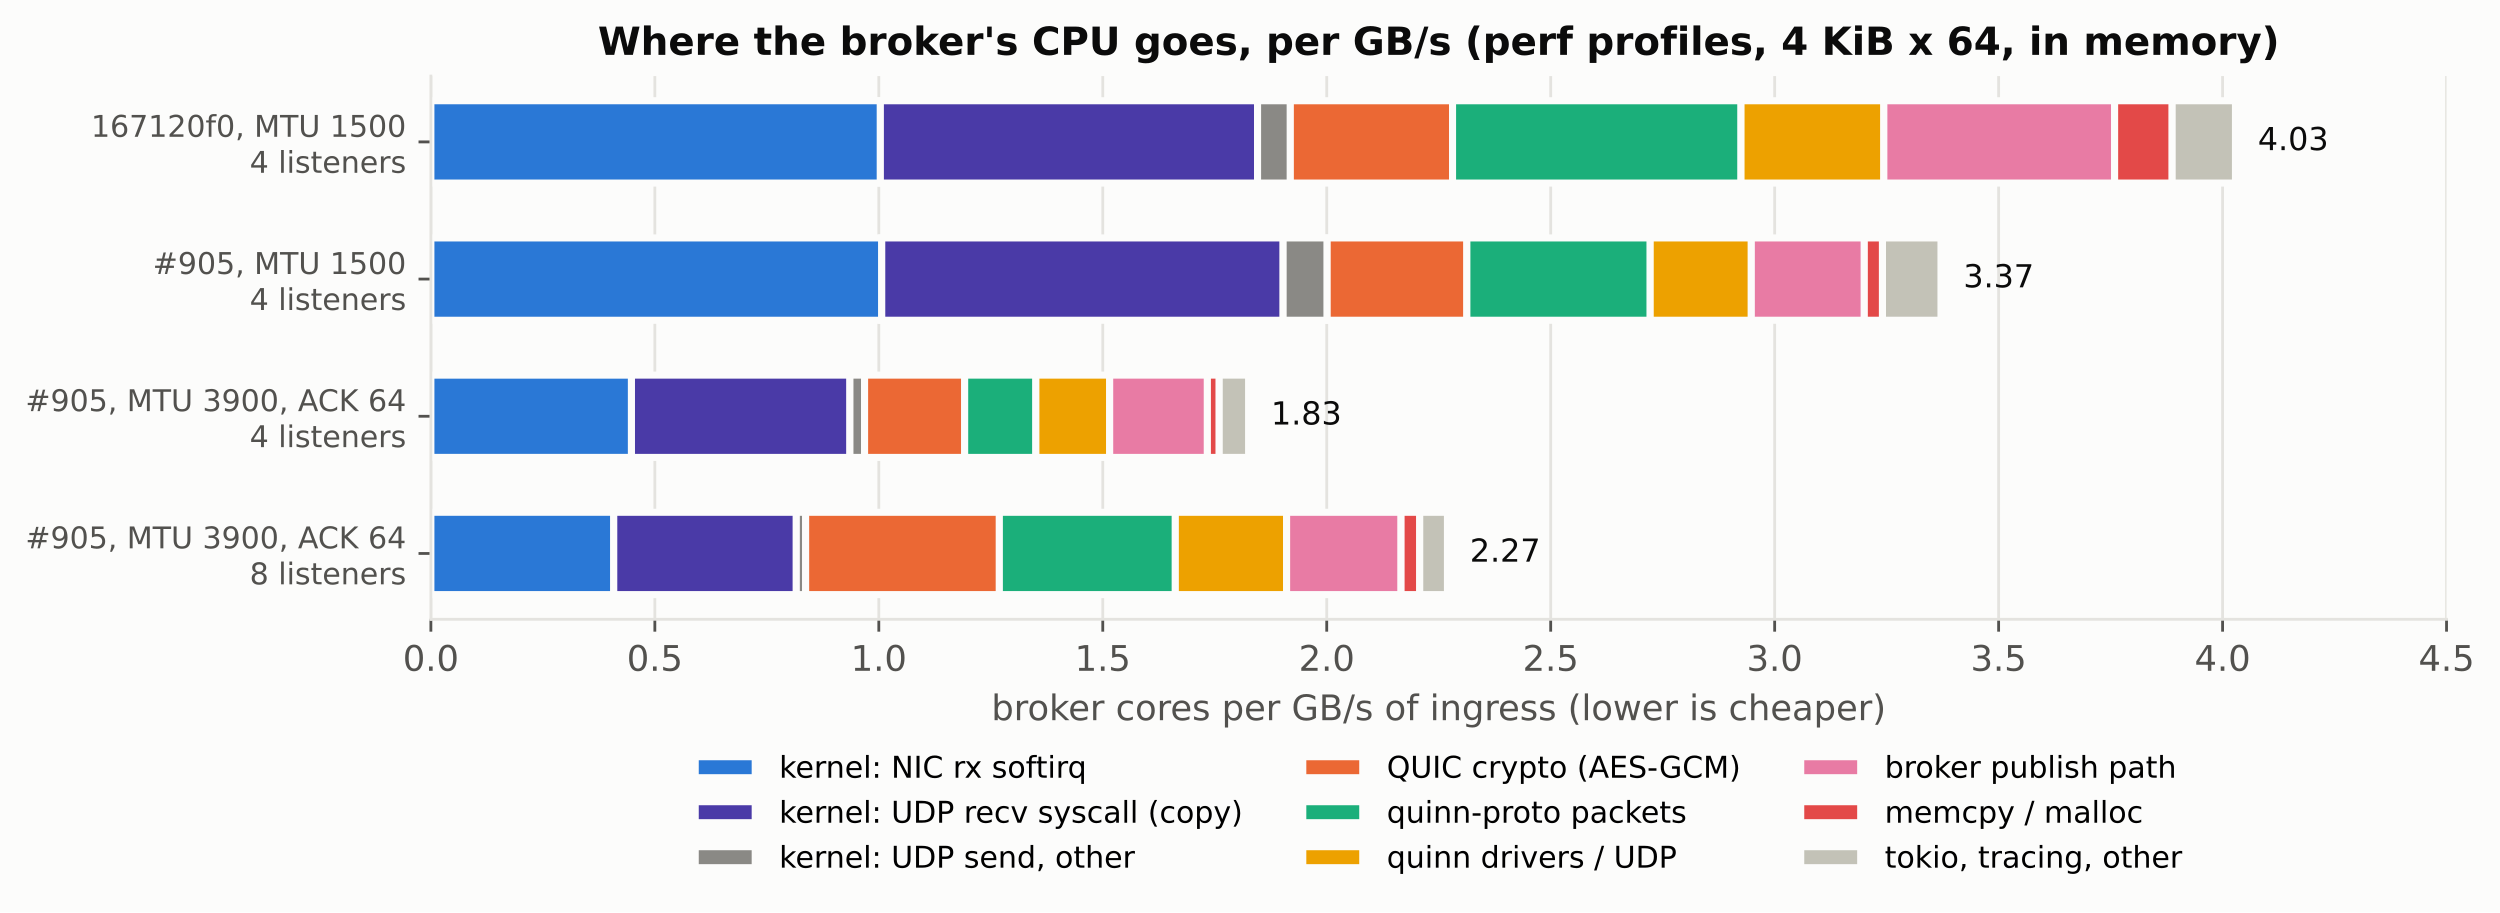
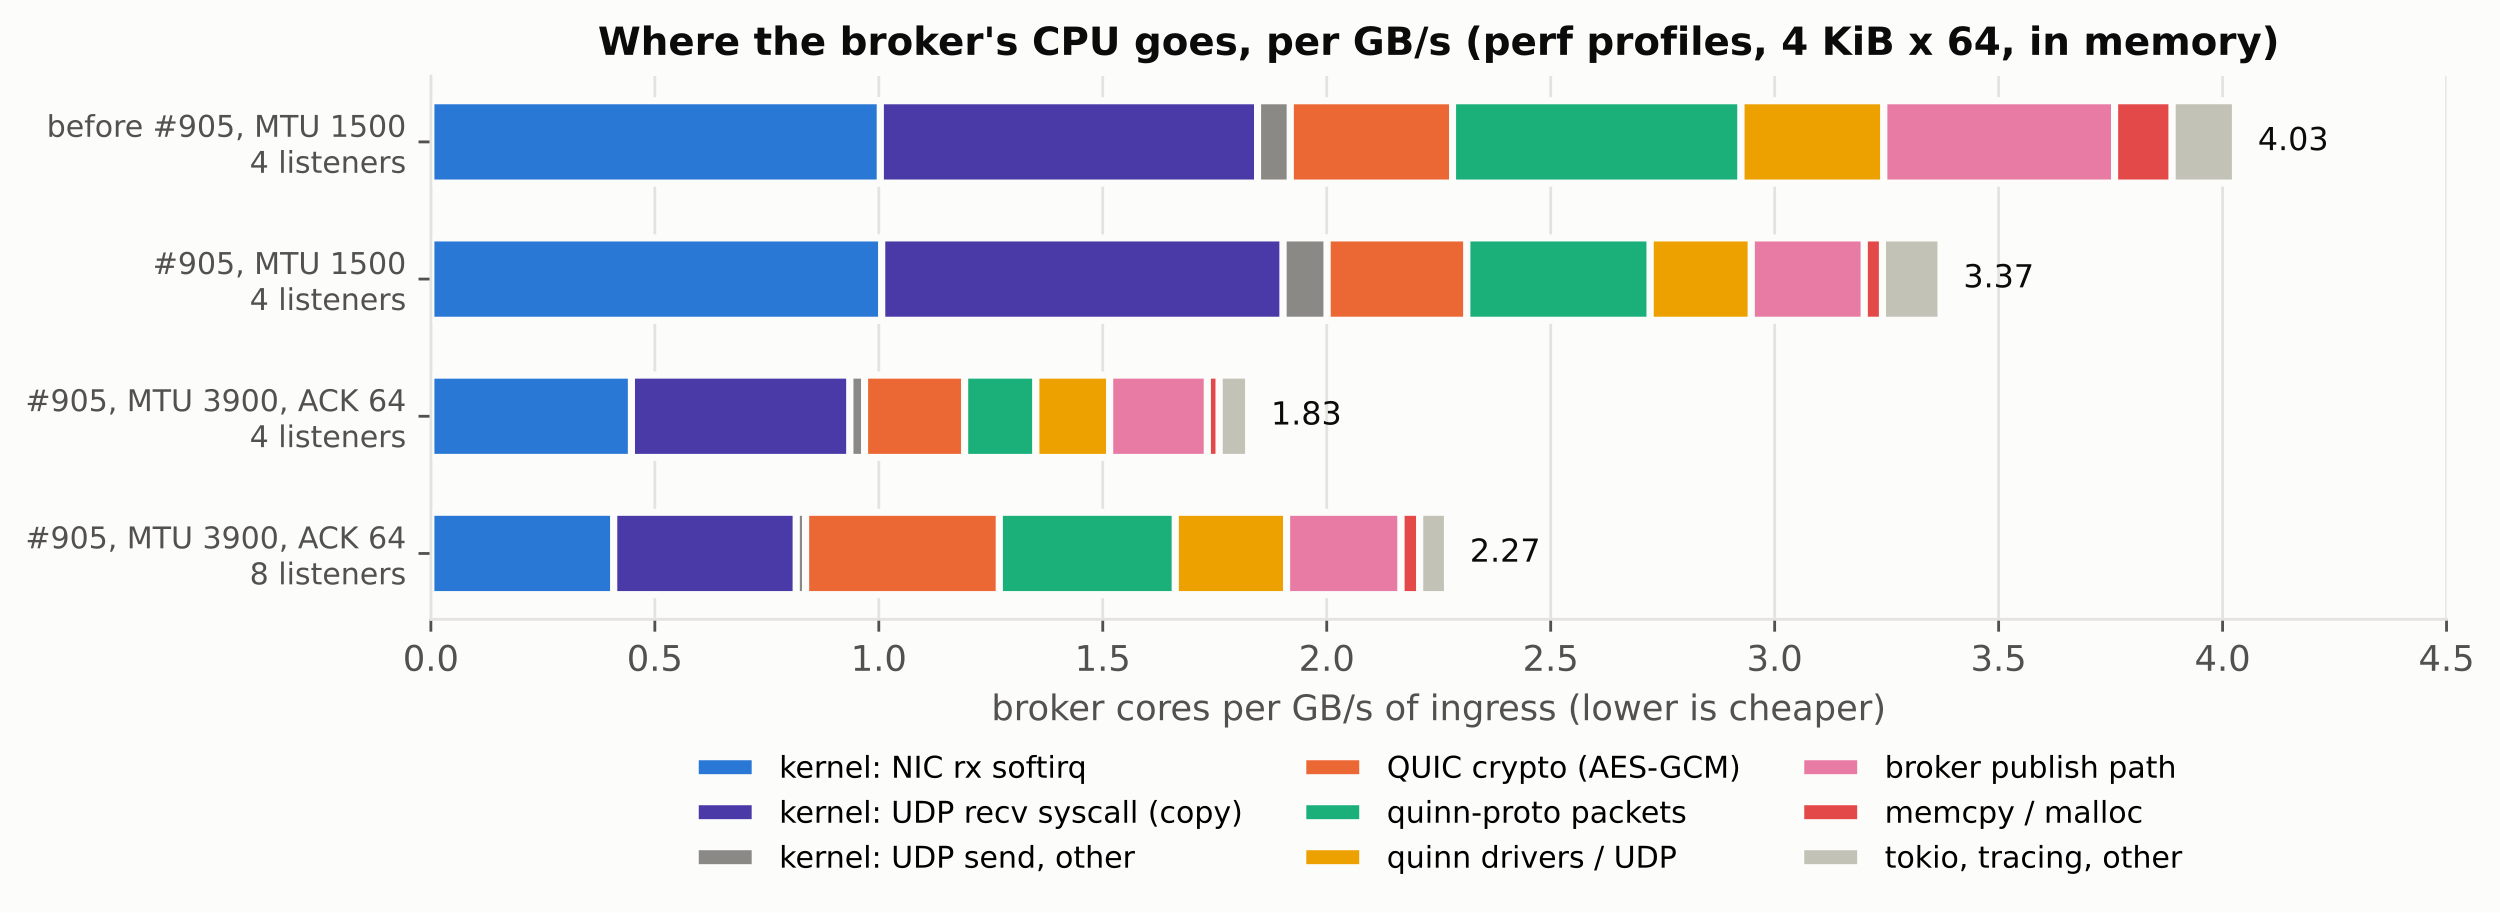
<svg xmlns="http://www.w3.org/2000/svg" xmlns:xlink="http://www.w3.org/1999/xlink" width="708.584pt" height="258.574pt" viewBox="0 0 708.584 258.574" version="1.1">
  <defs>
    <style type="text/css">*{stroke-linejoin: round; stroke-linecap: butt}</style>
  </defs>
  <g id="figure_1">
    <g id="patch_1">
      <path d="M 0 258.574  L 708.584 258.574  L 708.584 0  L 0 0  z " style="fill: #fcfcfb" />
    </g>
    <g id="axes_1">
      <g id="patch_2">
        <path d="M 122.126 175.528  L 693.432 175.528  L 693.432 21.558  L 122.126 21.558  z " style="fill: #fcfcfb" />
      </g>
      <g id="matplotlib.axis_1">
        <g id="xtick_1">
          <g id="line2d_1">
-             <path d="M 122.126 175.528  L 122.126 21.558  " clip-path="url(#pef5f1c20c6)" style="fill: none; stroke: #e4e3df; stroke-width: 0.8; stroke-linecap: square" />
+             <path d="M 122.126 175.528  L 122.126 21.558  " clip-path="url(#pda9407d3fb)" style="fill: none; stroke: #e4e3df; stroke-width: 0.8; stroke-linecap: square" />
          </g>
          <g id="line2d_2">
            <defs>
-               <path id="m52f77da256" d="M 0 0  L 0 3.5  " style="stroke: #52514e; stroke-width: 0.8" />
+               <path id="m991cb58c47" d="M 0 0  L 0 3.5  " style="stroke: #52514e; stroke-width: 0.8" />
            </defs>
            <g>
-               <use xlink:href="#m52f77da256" x="122.126" y="175.528" style="fill: #52514e; stroke: #52514e; stroke-width: 0.8" />
+               <use xlink:href="#m991cb58c47" x="122.126" y="175.528" style="fill: #52514e; stroke: #52514e; stroke-width: 0.8" />
            </g>
          </g>
          <g id="text_1">
            <text style="font-size: 10px; font-family: 'DejaVu Sans', 'Bitstream Vera Sans', 'Computer Modern Sans Serif', 'Lucida Grande', 'Verdana', 'Geneva', 'Lucid', 'Arial', 'Helvetica', 'Avant Garde', sans-serif; text-anchor: middle; fill: #52514e" x="122.126" y="190.125" transform="rotate(-0 122.1261 190.1253)">0.0</text>
          </g>
        </g>
        <g id="xtick_2">
          <g id="line2d_3">
-             <path d="M 185.605 175.528  L 185.605 21.558  " clip-path="url(#pef5f1c20c6)" style="fill: none; stroke: #e4e3df; stroke-width: 0.8; stroke-linecap: square" />
+             <path d="M 185.605 175.528  L 185.605 21.558  " clip-path="url(#pda9407d3fb)" style="fill: none; stroke: #e4e3df; stroke-width: 0.8; stroke-linecap: square" />
          </g>
          <g id="line2d_4">
            <g>
-               <use xlink:href="#m52f77da256" x="185.605" y="175.528" style="fill: #52514e; stroke: #52514e; stroke-width: 0.8" />
+               <use xlink:href="#m991cb58c47" x="185.605" y="175.528" style="fill: #52514e; stroke: #52514e; stroke-width: 0.8" />
            </g>
          </g>
          <g id="text_2">
            <text style="font-size: 10px; font-family: 'DejaVu Sans', 'Bitstream Vera Sans', 'Computer Modern Sans Serif', 'Lucida Grande', 'Verdana', 'Geneva', 'Lucid', 'Arial', 'Helvetica', 'Avant Garde', sans-serif; text-anchor: middle; fill: #52514e" x="185.605" y="190.125" transform="rotate(-0 185.6046 190.1253)">0.5</text>
          </g>
        </g>
        <g id="xtick_3">
          <g id="line2d_5">
-             <path d="M 249.083 175.528  L 249.083 21.558  " clip-path="url(#pef5f1c20c6)" style="fill: none; stroke: #e4e3df; stroke-width: 0.8; stroke-linecap: square" />
+             <path d="M 249.083 175.528  L 249.083 21.558  " clip-path="url(#pda9407d3fb)" style="fill: none; stroke: #e4e3df; stroke-width: 0.8; stroke-linecap: square" />
          </g>
          <g id="line2d_6">
            <g>
-               <use xlink:href="#m52f77da256" x="249.083" y="175.528" style="fill: #52514e; stroke: #52514e; stroke-width: 0.8" />
+               <use xlink:href="#m991cb58c47" x="249.083" y="175.528" style="fill: #52514e; stroke: #52514e; stroke-width: 0.8" />
            </g>
          </g>
          <g id="text_3">
            <text style="font-size: 10px; font-family: 'DejaVu Sans', 'Bitstream Vera Sans', 'Computer Modern Sans Serif', 'Lucida Grande', 'Verdana', 'Geneva', 'Lucid', 'Arial', 'Helvetica', 'Avant Garde', sans-serif; text-anchor: middle; fill: #52514e" x="249.083" y="190.125" transform="rotate(-0 249.083 190.1253)">1.0</text>
          </g>
        </g>
        <g id="xtick_4">
          <g id="line2d_7">
-             <path d="M 312.562 175.528  L 312.562 21.558  " clip-path="url(#pef5f1c20c6)" style="fill: none; stroke: #e4e3df; stroke-width: 0.8; stroke-linecap: square" />
+             <path d="M 312.562 175.528  L 312.562 21.558  " clip-path="url(#pda9407d3fb)" style="fill: none; stroke: #e4e3df; stroke-width: 0.8; stroke-linecap: square" />
          </g>
          <g id="line2d_8">
            <g>
-               <use xlink:href="#m52f77da256" x="312.562" y="175.528" style="fill: #52514e; stroke: #52514e; stroke-width: 0.8" />
+               <use xlink:href="#m991cb58c47" x="312.562" y="175.528" style="fill: #52514e; stroke: #52514e; stroke-width: 0.8" />
            </g>
          </g>
          <g id="text_4">
            <text style="font-size: 10px; font-family: 'DejaVu Sans', 'Bitstream Vera Sans', 'Computer Modern Sans Serif', 'Lucida Grande', 'Verdana', 'Geneva', 'Lucid', 'Arial', 'Helvetica', 'Avant Garde', sans-serif; text-anchor: middle; fill: #52514e" x="312.562" y="190.125" transform="rotate(-0 312.5615 190.1253)">1.5</text>
          </g>
        </g>
        <g id="xtick_5">
          <g id="line2d_9">
-             <path d="M 376.04 175.528  L 376.04 21.558  " clip-path="url(#pef5f1c20c6)" style="fill: none; stroke: #e4e3df; stroke-width: 0.8; stroke-linecap: square" />
+             <path d="M 376.04 175.528  L 376.04 21.558  " clip-path="url(#pda9407d3fb)" style="fill: none; stroke: #e4e3df; stroke-width: 0.8; stroke-linecap: square" />
          </g>
          <g id="line2d_10">
            <g>
-               <use xlink:href="#m52f77da256" x="376.04" y="175.528" style="fill: #52514e; stroke: #52514e; stroke-width: 0.8" />
+               <use xlink:href="#m991cb58c47" x="376.04" y="175.528" style="fill: #52514e; stroke: #52514e; stroke-width: 0.8" />
            </g>
          </g>
          <g id="text_5">
            <text style="font-size: 10px; font-family: 'DejaVu Sans', 'Bitstream Vera Sans', 'Computer Modern Sans Serif', 'Lucida Grande', 'Verdana', 'Geneva', 'Lucid', 'Arial', 'Helvetica', 'Avant Garde', sans-serif; text-anchor: middle; fill: #52514e" x="376.04" y="190.125" transform="rotate(-0 376.04 190.1253)">2.0</text>
          </g>
        </g>
        <g id="xtick_6">
          <g id="line2d_11">
-             <path d="M 439.518 175.528  L 439.518 21.558  " clip-path="url(#pef5f1c20c6)" style="fill: none; stroke: #e4e3df; stroke-width: 0.8; stroke-linecap: square" />
+             <path d="M 439.518 175.528  L 439.518 21.558  " clip-path="url(#pda9407d3fb)" style="fill: none; stroke: #e4e3df; stroke-width: 0.8; stroke-linecap: square" />
          </g>
          <g id="line2d_12">
            <g>
-               <use xlink:href="#m52f77da256" x="439.518" y="175.528" style="fill: #52514e; stroke: #52514e; stroke-width: 0.8" />
+               <use xlink:href="#m991cb58c47" x="439.518" y="175.528" style="fill: #52514e; stroke: #52514e; stroke-width: 0.8" />
            </g>
          </g>
          <g id="text_6">
            <text style="font-size: 10px; font-family: 'DejaVu Sans', 'Bitstream Vera Sans', 'Computer Modern Sans Serif', 'Lucida Grande', 'Verdana', 'Geneva', 'Lucid', 'Arial', 'Helvetica', 'Avant Garde', sans-serif; text-anchor: middle; fill: #52514e" x="439.518" y="190.125" transform="rotate(-0 439.5185 190.1253)">2.5</text>
          </g>
        </g>
        <g id="xtick_7">
          <g id="line2d_13">
-             <path d="M 502.997 175.528  L 502.997 21.558  " clip-path="url(#pef5f1c20c6)" style="fill: none; stroke: #e4e3df; stroke-width: 0.8; stroke-linecap: square" />
+             <path d="M 502.997 175.528  L 502.997 21.558  " clip-path="url(#pda9407d3fb)" style="fill: none; stroke: #e4e3df; stroke-width: 0.8; stroke-linecap: square" />
          </g>
          <g id="line2d_14">
            <g>
-               <use xlink:href="#m52f77da256" x="502.997" y="175.528" style="fill: #52514e; stroke: #52514e; stroke-width: 0.8" />
+               <use xlink:href="#m991cb58c47" x="502.997" y="175.528" style="fill: #52514e; stroke: #52514e; stroke-width: 0.8" />
            </g>
          </g>
          <g id="text_7">
            <text style="font-size: 10px; font-family: 'DejaVu Sans', 'Bitstream Vera Sans', 'Computer Modern Sans Serif', 'Lucida Grande', 'Verdana', 'Geneva', 'Lucid', 'Arial', 'Helvetica', 'Avant Garde', sans-serif; text-anchor: middle; fill: #52514e" x="502.997" y="190.125" transform="rotate(-0 502.9969 190.1253)">3.0</text>
          </g>
        </g>
        <g id="xtick_8">
          <g id="line2d_15">
-             <path d="M 566.475 175.528  L 566.475 21.558  " clip-path="url(#pef5f1c20c6)" style="fill: none; stroke: #e4e3df; stroke-width: 0.8; stroke-linecap: square" />
+             <path d="M 566.475 175.528  L 566.475 21.558  " clip-path="url(#pda9407d3fb)" style="fill: none; stroke: #e4e3df; stroke-width: 0.8; stroke-linecap: square" />
          </g>
          <g id="line2d_16">
            <g>
-               <use xlink:href="#m52f77da256" x="566.475" y="175.528" style="fill: #52514e; stroke: #52514e; stroke-width: 0.8" />
+               <use xlink:href="#m991cb58c47" x="566.475" y="175.528" style="fill: #52514e; stroke: #52514e; stroke-width: 0.8" />
            </g>
          </g>
          <g id="text_8">
            <text style="font-size: 10px; font-family: 'DejaVu Sans', 'Bitstream Vera Sans', 'Computer Modern Sans Serif', 'Lucida Grande', 'Verdana', 'Geneva', 'Lucid', 'Arial', 'Helvetica', 'Avant Garde', sans-serif; text-anchor: middle; fill: #52514e" x="566.475" y="190.125" transform="rotate(-0 566.4754 190.1253)">3.5</text>
          </g>
        </g>
        <g id="xtick_9">
          <g id="line2d_17">
-             <path d="M 629.954 175.528  L 629.954 21.558  " clip-path="url(#pef5f1c20c6)" style="fill: none; stroke: #e4e3df; stroke-width: 0.8; stroke-linecap: square" />
+             <path d="M 629.954 175.528  L 629.954 21.558  " clip-path="url(#pda9407d3fb)" style="fill: none; stroke: #e4e3df; stroke-width: 0.8; stroke-linecap: square" />
          </g>
          <g id="line2d_18">
            <g>
-               <use xlink:href="#m52f77da256" x="629.954" y="175.528" style="fill: #52514e; stroke: #52514e; stroke-width: 0.8" />
+               <use xlink:href="#m991cb58c47" x="629.954" y="175.528" style="fill: #52514e; stroke: #52514e; stroke-width: 0.8" />
            </g>
          </g>
          <g id="text_9">
            <text style="font-size: 10px; font-family: 'DejaVu Sans', 'Bitstream Vera Sans', 'Computer Modern Sans Serif', 'Lucida Grande', 'Verdana', 'Geneva', 'Lucid', 'Arial', 'Helvetica', 'Avant Garde', sans-serif; text-anchor: middle; fill: #52514e" x="629.954" y="190.125" transform="rotate(-0 629.9539 190.1253)">4.0</text>
          </g>
        </g>
        <g id="xtick_10">
          <g id="line2d_19">
-             <path d="M 693.432 175.528  L 693.432 21.558  " clip-path="url(#pef5f1c20c6)" style="fill: none; stroke: #e4e3df; stroke-width: 0.8; stroke-linecap: square" />
+             <path d="M 693.432 175.528  L 693.432 21.558  " clip-path="url(#pda9407d3fb)" style="fill: none; stroke: #e4e3df; stroke-width: 0.8; stroke-linecap: square" />
          </g>
          <g id="line2d_20">
            <g>
-               <use xlink:href="#m52f77da256" x="693.432" y="175.528" style="fill: #52514e; stroke: #52514e; stroke-width: 0.8" />
+               <use xlink:href="#m991cb58c47" x="693.432" y="175.528" style="fill: #52514e; stroke: #52514e; stroke-width: 0.8" />
            </g>
          </g>
          <g id="text_10">
            <text style="font-size: 10px; font-family: 'DejaVu Sans', 'Bitstream Vera Sans', 'Computer Modern Sans Serif', 'Lucida Grande', 'Verdana', 'Geneva', 'Lucid', 'Arial', 'Helvetica', 'Avant Garde', sans-serif; text-anchor: middle; fill: #52514e" x="693.432" y="190.125" transform="rotate(-0 693.4323 190.1253)">4.5</text>
          </g>
        </g>
        <g id="text_11">
          <text style="font-size: 10px; font-family: 'DejaVu Sans', 'Bitstream Vera Sans', 'Computer Modern Sans Serif', 'Lucida Grande', 'Verdana', 'Geneva', 'Lucid', 'Arial', 'Helvetica', 'Avant Garde', sans-serif; text-anchor: middle; fill: #52514e" x="407.779" y="204.126" transform="rotate(-0 407.7792 204.1261)">broker cores per GB/s of ingress (lower is cheaper)</text>
        </g>
      </g>
      <g id="matplotlib.axis_2">
        <g id="ytick_1">
          <g id="line2d_21">
            <defs>
-               <path id="m262fada656" d="M 0 0  L -3.5 0  " style="stroke: #52514e; stroke-width: 0.8" />
+               <path id="m5ba4836454" d="M 0 0  L -3.5 0  " style="stroke: #52514e; stroke-width: 0.8" />
            </defs>
            <g>
-               <use xlink:href="#m262fada656" x="122.126" y="40.221" style="fill: #52514e; stroke: #52514e; stroke-width: 0.8" />
+               <use xlink:href="#m5ba4836454" x="122.126" y="40.221" style="fill: #52514e; stroke: #52514e; stroke-width: 0.8" />
            </g>
          </g>
          <g id="text_12">
-             <text style="font-size: 8.5px; font-family: 'DejaVu Sans', 'Bitstream Vera Sans', 'Computer Modern Sans Serif', 'Lucida Grande', 'Verdana', 'Geneva', 'Lucid', 'Arial', 'Helvetica', 'Avant Garde', sans-serif; fill: #52514e" transform="translate(25.79375 38.77482)">167120f0, MTU 1500</text>
+             <text style="font-size: 8.5px; font-family: 'DejaVu Sans', 'Bitstream Vera Sans', 'Computer Modern Sans Serif', 'Lucida Grande', 'Verdana', 'Geneva', 'Lucid', 'Arial', 'Helvetica', 'Avant Garde', sans-serif; fill: #52514e" transform="translate(13.23766 38.77482)">before #905, MTU 1500</text>
            <text style="font-size: 8.5px; font-family: 'DejaVu Sans', 'Bitstream Vera Sans', 'Computer Modern Sans Serif', 'Lucida Grande', 'Verdana', 'Geneva', 'Lucid', 'Arial', 'Helvetica', 'Avant Garde', sans-serif; fill: #52514e" transform="translate(70.76406 48.97715)">4 listeners</text>
          </g>
        </g>
        <g id="ytick_2">
          <g id="line2d_22">
            <g>
-               <use xlink:href="#m262fada656" x="122.126" y="79.102" style="fill: #52514e; stroke: #52514e; stroke-width: 0.8" />
+               <use xlink:href="#m5ba4836454" x="122.126" y="79.102" style="fill: #52514e; stroke: #52514e; stroke-width: 0.8" />
            </g>
          </g>
          <g id="text_13">
            <text style="font-size: 8.5px; font-family: 'DejaVu Sans', 'Bitstream Vera Sans', 'Computer Modern Sans Serif', 'Lucida Grande', 'Verdana', 'Geneva', 'Lucid', 'Arial', 'Helvetica', 'Avant Garde', sans-serif; fill: #52514e" transform="translate(43.29578 77.65565)">#905, MTU 1500</text>
            <text style="font-size: 8.5px; font-family: 'DejaVu Sans', 'Bitstream Vera Sans', 'Computer Modern Sans Serif', 'Lucida Grande', 'Verdana', 'Geneva', 'Lucid', 'Arial', 'Helvetica', 'Avant Garde', sans-serif; fill: #52514e" transform="translate(70.76406 87.85797)">4 listeners</text>
          </g>
        </g>
        <g id="ytick_3">
          <g id="line2d_23">
            <g>
-               <use xlink:href="#m262fada656" x="122.126" y="117.984" style="fill: #52514e; stroke: #52514e; stroke-width: 0.8" />
+               <use xlink:href="#m5ba4836454" x="122.126" y="117.984" style="fill: #52514e; stroke: #52514e; stroke-width: 0.8" />
            </g>
          </g>
          <g id="text_14">
            <text style="font-size: 8.5px; font-family: 'DejaVu Sans', 'Bitstream Vera Sans', 'Computer Modern Sans Serif', 'Lucida Grande', 'Verdana', 'Geneva', 'Lucid', 'Arial', 'Helvetica', 'Avant Garde', sans-serif; fill: #52514e" transform="translate(7.2 116.5368)">#905, MTU 3900, ACK 64</text>
            <text style="font-size: 8.5px; font-family: 'DejaVu Sans', 'Bitstream Vera Sans', 'Computer Modern Sans Serif', 'Lucida Grande', 'Verdana', 'Geneva', 'Lucid', 'Arial', 'Helvetica', 'Avant Garde', sans-serif; fill: #52514e" transform="translate(70.76406 126.7391)">4 listeners</text>
          </g>
        </g>
        <g id="ytick_4">
          <g id="line2d_24">
            <g>
-               <use xlink:href="#m262fada656" x="122.126" y="156.865" style="fill: #52514e; stroke: #52514e; stroke-width: 0.8" />
+               <use xlink:href="#m5ba4836454" x="122.126" y="156.865" style="fill: #52514e; stroke: #52514e; stroke-width: 0.8" />
            </g>
          </g>
          <g id="text_15">
            <text style="font-size: 8.5px; font-family: 'DejaVu Sans', 'Bitstream Vera Sans', 'Computer Modern Sans Serif', 'Lucida Grande', 'Verdana', 'Geneva', 'Lucid', 'Arial', 'Helvetica', 'Avant Garde', sans-serif; fill: #52514e" transform="translate(7.2 155.418)">#905, MTU 3900, ACK 64</text>
            <text style="font-size: 8.5px; font-family: 'DejaVu Sans', 'Bitstream Vera Sans', 'Computer Modern Sans Serif', 'Lucida Grande', 'Verdana', 'Geneva', 'Lucid', 'Arial', 'Helvetica', 'Avant Garde', sans-serif; fill: #52514e" transform="translate(70.76406 165.6203)">8 listeners</text>
          </g>
        </g>
      </g>
      <g id="patch_3">
-         <path d="M 122.126 28.557  L 249.524 28.557  L 249.524 51.886  L 122.126 51.886  z " clip-path="url(#pef5f1c20c6)" style="fill: #2a78d6; stroke: #fcfcfb; stroke-width: 2; stroke-linejoin: miter" />
+         <path d="M 122.126 28.557  L 249.524 28.557  L 249.524 51.886  L 122.126 51.886  z " clip-path="url(#pda9407d3fb)" style="fill: #2a78d6; stroke: #fcfcfb; stroke-width: 2; stroke-linejoin: miter" />
      </g>
      <g id="patch_4">
-         <path d="M 249.524 28.557  L 356.436 28.557  L 356.436 51.886  L 249.524 51.886  z " clip-path="url(#pef5f1c20c6)" style="fill: #4a3aa7; stroke: #fcfcfb; stroke-width: 2; stroke-linejoin: miter" />
+         <path d="M 249.524 28.557  L 356.436 28.557  L 356.436 51.886  L 249.524 51.886  z " clip-path="url(#pda9407d3fb)" style="fill: #4a3aa7; stroke: #fcfcfb; stroke-width: 2; stroke-linejoin: miter" />
      </g>
      <g id="patch_5">
-         <path d="M 356.436 28.557  L 365.722 28.557  L 365.722 51.886  L 356.436 51.886  z " clip-path="url(#pef5f1c20c6)" style="fill: #8a8985; stroke: #fcfcfb; stroke-width: 2; stroke-linejoin: miter" />
+         <path d="M 356.436 28.557  L 365.722 28.557  L 365.722 51.886  L 356.436 51.886  z " clip-path="url(#pda9407d3fb)" style="fill: #8a8985; stroke: #fcfcfb; stroke-width: 2; stroke-linejoin: miter" />
      </g>
      <g id="patch_6">
-         <path d="M 365.722 28.557  L 411.701 28.557  L 411.701 51.886  L 365.722 51.886  z " clip-path="url(#pef5f1c20c6)" style="fill: #eb6834; stroke: #fcfcfb; stroke-width: 2; stroke-linejoin: miter" />
+         <path d="M 365.722 28.557  L 411.701 28.557  L 411.701 51.886  L 365.722 51.886  z " clip-path="url(#pda9407d3fb)" style="fill: #eb6834; stroke: #fcfcfb; stroke-width: 2; stroke-linejoin: miter" />
      </g>
      <g id="patch_7">
-         <path d="M 411.701 28.557  L 493.463 28.557  L 493.463 51.886  L 411.701 51.886  z " clip-path="url(#pef5f1c20c6)" style="fill: #1baf7a; stroke: #fcfcfb; stroke-width: 2; stroke-linejoin: miter" />
+         <path d="M 411.701 28.557  L 493.463 28.557  L 493.463 51.886  L 411.701 51.886  z " clip-path="url(#pda9407d3fb)" style="fill: #1baf7a; stroke: #fcfcfb; stroke-width: 2; stroke-linejoin: miter" />
      </g>
      <g id="patch_8">
-         <path d="M 493.463 28.557  L 533.945 28.557  L 533.945 51.886  L 493.463 51.886  z " clip-path="url(#pef5f1c20c6)" style="fill: #eda100; stroke: #fcfcfb; stroke-width: 2; stroke-linejoin: miter" />
+         <path d="M 493.463 28.557  L 533.945 28.557  L 533.945 51.886  L 493.463 51.886  z " clip-path="url(#pda9407d3fb)" style="fill: #eda100; stroke: #fcfcfb; stroke-width: 2; stroke-linejoin: miter" />
      </g>
      <g id="patch_9">
-         <path d="M 533.945 28.557  L 599.355 28.557  L 599.355 51.886  L 533.945 51.886  z " clip-path="url(#pef5f1c20c6)" style="fill: #e87ba4; stroke: #fcfcfb; stroke-width: 2; stroke-linejoin: miter" />
+         <path d="M 533.945 28.557  L 599.355 28.557  L 599.355 51.886  L 533.945 51.886  z " clip-path="url(#pda9407d3fb)" style="fill: #e87ba4; stroke: #fcfcfb; stroke-width: 2; stroke-linejoin: miter" />
      </g>
      <g id="patch_10">
-         <path d="M 599.355 28.557  L 615.664 28.557  L 615.664 51.886  L 599.355 51.886  z " clip-path="url(#pef5f1c20c6)" style="fill: #e34948; stroke: #fcfcfb; stroke-width: 2; stroke-linejoin: miter" />
+         <path d="M 599.355 28.557  L 615.664 28.557  L 615.664 51.886  L 599.355 51.886  z " clip-path="url(#pda9407d3fb)" style="fill: #e34948; stroke: #fcfcfb; stroke-width: 2; stroke-linejoin: miter" />
      </g>
      <g id="patch_11">
-         <path d="M 615.664 28.557  L 633.603 28.557  L 633.603 51.886  L 615.664 51.886  z " clip-path="url(#pef5f1c20c6)" style="fill: #c3c2b7; stroke: #fcfcfb; stroke-width: 2; stroke-linejoin: miter" />
+         <path d="M 615.664 28.557  L 633.603 28.557  L 633.603 51.886  L 615.664 51.886  z " clip-path="url(#pda9407d3fb)" style="fill: #c3c2b7; stroke: #fcfcfb; stroke-width: 2; stroke-linejoin: miter" />
      </g>
      <g id="patch_12">
-         <path d="M 122.126 67.438  L 249.916 67.438  L 249.916 90.767  L 122.126 90.767  z " clip-path="url(#pef5f1c20c6)" style="fill: #2a78d6; stroke: #fcfcfb; stroke-width: 2; stroke-linejoin: miter" />
+         <path d="M 122.126 67.438  L 249.916 67.438  L 249.916 90.767  L 122.126 90.767  z " clip-path="url(#pda9407d3fb)" style="fill: #2a78d6; stroke: #fcfcfb; stroke-width: 2; stroke-linejoin: miter" />
      </g>
      <g id="patch_13">
-         <path d="M 249.916 67.438  L 363.683 67.438  L 363.683 90.767  L 249.916 90.767  z " clip-path="url(#pef5f1c20c6)" style="fill: #4a3aa7; stroke: #fcfcfb; stroke-width: 2; stroke-linejoin: miter" />
+         <path d="M 249.916 67.438  L 363.683 67.438  L 363.683 90.767  L 249.916 90.767  z " clip-path="url(#pda9407d3fb)" style="fill: #4a3aa7; stroke: #fcfcfb; stroke-width: 2; stroke-linejoin: miter" />
      </g>
      <g id="patch_14">
-         <path d="M 363.683 67.438  L 376.166 67.438  L 376.166 90.767  L 363.683 90.767  z " clip-path="url(#pef5f1c20c6)" style="fill: #8a8985; stroke: #fcfcfb; stroke-width: 2; stroke-linejoin: miter" />
+         <path d="M 363.683 67.438  L 376.166 67.438  L 376.166 90.767  L 363.683 90.767  z " clip-path="url(#pda9407d3fb)" style="fill: #8a8985; stroke: #fcfcfb; stroke-width: 2; stroke-linejoin: miter" />
      </g>
      <g id="patch_15">
-         <path d="M 376.166 67.438  L 415.759 67.438  L 415.759 90.767  L 376.166 90.767  z " clip-path="url(#pef5f1c20c6)" style="fill: #eb6834; stroke: #fcfcfb; stroke-width: 2; stroke-linejoin: miter" />
+         <path d="M 376.166 67.438  L 415.759 67.438  L 415.759 90.767  L 376.166 90.767  z " clip-path="url(#pda9407d3fb)" style="fill: #eb6834; stroke: #fcfcfb; stroke-width: 2; stroke-linejoin: miter" />
      </g>
      <g id="patch_16">
-         <path d="M 415.759 67.438  L 467.724 67.438  L 467.724 90.767  L 415.759 90.767  z " clip-path="url(#pef5f1c20c6)" style="fill: #1baf7a; stroke: #fcfcfb; stroke-width: 2; stroke-linejoin: miter" />
+         <path d="M 415.759 67.438  L 467.724 67.438  L 467.724 90.767  L 415.759 90.767  z " clip-path="url(#pda9407d3fb)" style="fill: #1baf7a; stroke: #fcfcfb; stroke-width: 2; stroke-linejoin: miter" />
      </g>
      <g id="patch_17">
-         <path d="M 467.724 67.438  L 496.38 67.438  L 496.38 90.767  L 467.724 90.767  z " clip-path="url(#pef5f1c20c6)" style="fill: #eda100; stroke: #fcfcfb; stroke-width: 2; stroke-linejoin: miter" />
+         <path d="M 467.724 67.438  L 496.38 67.438  L 496.38 90.767  L 467.724 90.767  z " clip-path="url(#pda9407d3fb)" style="fill: #eda100; stroke: #fcfcfb; stroke-width: 2; stroke-linejoin: miter" />
      </g>
      <g id="patch_18">
-         <path d="M 496.38 67.438  L 528.406 67.438  L 528.406 90.767  L 496.38 90.767  z " clip-path="url(#pef5f1c20c6)" style="fill: #e87ba4; stroke: #fcfcfb; stroke-width: 2; stroke-linejoin: miter" />
+         <path d="M 496.38 67.438  L 528.406 67.438  L 528.406 90.767  L 496.38 90.767  z " clip-path="url(#pda9407d3fb)" style="fill: #e87ba4; stroke: #fcfcfb; stroke-width: 2; stroke-linejoin: miter" />
      </g>
      <g id="patch_19">
-         <path d="M 528.406 67.438  L 533.553 67.438  L 533.553 90.767  L 528.406 90.767  z " clip-path="url(#pef5f1c20c6)" style="fill: #e34948; stroke: #fcfcfb; stroke-width: 2; stroke-linejoin: miter" />
+         <path d="M 528.406 67.438  L 533.553 67.438  L 533.553 90.767  L 528.406 90.767  z " clip-path="url(#pda9407d3fb)" style="fill: #e34948; stroke: #fcfcfb; stroke-width: 2; stroke-linejoin: miter" />
      </g>
      <g id="patch_20">
-         <path d="M 533.553 67.438  L 550.138 67.438  L 550.138 90.767  L 533.553 90.767  z " clip-path="url(#pef5f1c20c6)" style="fill: #c3c2b7; stroke: #fcfcfb; stroke-width: 2; stroke-linejoin: miter" />
+         <path d="M 533.553 67.438  L 550.138 67.438  L 550.138 90.767  L 533.553 90.767  z " clip-path="url(#pda9407d3fb)" style="fill: #c3c2b7; stroke: #fcfcfb; stroke-width: 2; stroke-linejoin: miter" />
      </g>
      <g id="patch_21">
-         <path d="M 122.126 106.319  L 178.975 106.319  L 178.975 129.648  L 122.126 129.648  z " clip-path="url(#pef5f1c20c6)" style="fill: #2a78d6; stroke: #fcfcfb; stroke-width: 2; stroke-linejoin: miter" />
+         <path d="M 122.126 106.319  L 178.975 106.319  L 178.975 129.648  L 122.126 129.648  z " clip-path="url(#pda9407d3fb)" style="fill: #2a78d6; stroke: #fcfcfb; stroke-width: 2; stroke-linejoin: miter" />
      </g>
      <g id="patch_22">
-         <path d="M 178.975 106.319  L 240.897 106.319  L 240.897 129.648  L 178.975 129.648  z " clip-path="url(#pef5f1c20c6)" style="fill: #4a3aa7; stroke: #fcfcfb; stroke-width: 2; stroke-linejoin: miter" />
+         <path d="M 178.975 106.319  L 240.897 106.319  L 240.897 129.648  L 178.975 129.648  z " clip-path="url(#pda9407d3fb)" style="fill: #4a3aa7; stroke: #fcfcfb; stroke-width: 2; stroke-linejoin: miter" />
      </g>
      <g id="patch_23">
-         <path d="M 240.897 106.319  L 245.053 106.319  L 245.053 129.648  L 240.897 129.648  z " clip-path="url(#pef5f1c20c6)" style="fill: #8a8985; stroke: #fcfcfb; stroke-width: 2; stroke-linejoin: miter" />
+         <path d="M 240.897 106.319  L 245.053 106.319  L 245.053 129.648  L 240.897 129.648  z " clip-path="url(#pda9407d3fb)" style="fill: #8a8985; stroke: #fcfcfb; stroke-width: 2; stroke-linejoin: miter" />
      </g>
      <g id="patch_24">
-         <path d="M 245.053 106.319  L 273.422 106.319  L 273.422 129.648  L 245.053 129.648  z " clip-path="url(#pef5f1c20c6)" style="fill: #eb6834; stroke: #fcfcfb; stroke-width: 2; stroke-linejoin: miter" />
+         <path d="M 245.053 106.319  L 273.422 106.319  L 273.422 129.648  L 245.053 129.648  z " clip-path="url(#pda9407d3fb)" style="fill: #eb6834; stroke: #fcfcfb; stroke-width: 2; stroke-linejoin: miter" />
      </g>
      <g id="patch_25">
-         <path d="M 273.422 106.319  L 293.602 106.319  L 293.602 129.648  L 273.422 129.648  z " clip-path="url(#pef5f1c20c6)" style="fill: #1baf7a; stroke: #fcfcfb; stroke-width: 2; stroke-linejoin: miter" />
+         <path d="M 273.422 106.319  L 293.602 106.319  L 293.602 129.648  L 273.422 129.648  z " clip-path="url(#pda9407d3fb)" style="fill: #1baf7a; stroke: #fcfcfb; stroke-width: 2; stroke-linejoin: miter" />
      </g>
      <g id="patch_26">
-         <path d="M 293.602 106.319  L 314.522 106.319  L 314.522 129.648  L 293.602 129.648  z " clip-path="url(#pef5f1c20c6)" style="fill: #eda100; stroke: #fcfcfb; stroke-width: 2; stroke-linejoin: miter" />
+         <path d="M 293.602 106.319  L 314.522 106.319  L 314.522 129.648  L 293.602 129.648  z " clip-path="url(#pda9407d3fb)" style="fill: #eda100; stroke: #fcfcfb; stroke-width: 2; stroke-linejoin: miter" />
      </g>
      <g id="patch_27">
-         <path d="M 314.522 106.319  L 342.213 106.319  L 342.213 129.648  L 314.522 129.648  z " clip-path="url(#pef5f1c20c6)" style="fill: #e87ba4; stroke: #fcfcfb; stroke-width: 2; stroke-linejoin: miter" />
+         <path d="M 314.522 106.319  L 342.213 106.319  L 342.213 129.648  L 314.522 129.648  z " clip-path="url(#pda9407d3fb)" style="fill: #e87ba4; stroke: #fcfcfb; stroke-width: 2; stroke-linejoin: miter" />
      </g>
      <g id="patch_28">
-         <path d="M 342.213 106.319  L 345.568 106.319  L 345.568 129.648  L 342.213 129.648  z " clip-path="url(#pef5f1c20c6)" style="fill: #e34948; stroke: #fcfcfb; stroke-width: 2; stroke-linejoin: miter" />
+         <path d="M 342.213 106.319  L 345.568 106.319  L 345.568 129.648  L 342.213 129.648  z " clip-path="url(#pda9407d3fb)" style="fill: #e34948; stroke: #fcfcfb; stroke-width: 2; stroke-linejoin: miter" />
      </g>
      <g id="patch_29">
-         <path d="M 345.568 106.319  L 353.896 106.319  L 353.896 129.648  L 345.568 129.648  z " clip-path="url(#pef5f1c20c6)" style="fill: #c3c2b7; stroke: #fcfcfb; stroke-width: 2; stroke-linejoin: miter" />
+         <path d="M 345.568 106.319  L 353.896 106.319  L 353.896 129.648  L 345.568 129.648  z " clip-path="url(#pda9407d3fb)" style="fill: #c3c2b7; stroke: #fcfcfb; stroke-width: 2; stroke-linejoin: miter" />
      </g>
      <g id="patch_30">
-         <path d="M 122.126 145.2  L 173.96 145.2  L 173.96 168.529  L 122.126 168.529  z " clip-path="url(#pef5f1c20c6)" style="fill: #2a78d6; stroke: #fcfcfb; stroke-width: 2; stroke-linejoin: miter" />
+         <path d="M 122.126 145.2  L 173.96 145.2  L 173.96 168.529  L 122.126 168.529  z " clip-path="url(#pda9407d3fb)" style="fill: #2a78d6; stroke: #fcfcfb; stroke-width: 2; stroke-linejoin: miter" />
      </g>
      <g id="patch_31">
-         <path d="M 173.96 145.2  L 225.7 145.2  L 225.7 168.529  L 173.96 168.529  z " clip-path="url(#pef5f1c20c6)" style="fill: #4a3aa7; stroke: #fcfcfb; stroke-width: 2; stroke-linejoin: miter" />
+         <path d="M 173.96 145.2  L 225.7 145.2  L 225.7 168.529  L 173.96 168.529  z " clip-path="url(#pda9407d3fb)" style="fill: #4a3aa7; stroke: #fcfcfb; stroke-width: 2; stroke-linejoin: miter" />
      </g>
      <g id="patch_32">
-         <path d="M 225.7 145.2  L 228.346 145.2  L 228.346 168.529  L 225.7 168.529  z " clip-path="url(#pef5f1c20c6)" style="fill: #8a8985; stroke: #fcfcfb; stroke-width: 2; stroke-linejoin: miter" />
+         <path d="M 225.7 145.2  L 228.346 145.2  L 228.346 168.529  L 225.7 168.529  z " clip-path="url(#pda9407d3fb)" style="fill: #8a8985; stroke: #fcfcfb; stroke-width: 2; stroke-linejoin: miter" />
      </g>
      <g id="patch_33">
-         <path d="M 228.346 145.2  L 283.251 145.2  L 283.251 168.529  L 228.346 168.529  z " clip-path="url(#pef5f1c20c6)" style="fill: #eb6834; stroke: #fcfcfb; stroke-width: 2; stroke-linejoin: miter" />
+         <path d="M 228.346 145.2  L 283.251 145.2  L 283.251 168.529  L 228.346 168.529  z " clip-path="url(#pda9407d3fb)" style="fill: #eb6834; stroke: #fcfcfb; stroke-width: 2; stroke-linejoin: miter" />
      </g>
      <g id="patch_34">
-         <path d="M 283.251 145.2  L 333.126 145.2  L 333.126 168.529  L 283.251 168.529  z " clip-path="url(#pef5f1c20c6)" style="fill: #1baf7a; stroke: #fcfcfb; stroke-width: 2; stroke-linejoin: miter" />
+         <path d="M 283.251 145.2  L 333.126 145.2  L 333.126 168.529  L 283.251 168.529  z " clip-path="url(#pda9407d3fb)" style="fill: #1baf7a; stroke: #fcfcfb; stroke-width: 2; stroke-linejoin: miter" />
      </g>
      <g id="patch_35">
-         <path d="M 333.126 145.2  L 364.667 145.2  L 364.667 168.529  L 333.126 168.529  z " clip-path="url(#pef5f1c20c6)" style="fill: #eda100; stroke: #fcfcfb; stroke-width: 2; stroke-linejoin: miter" />
+         <path d="M 333.126 145.2  L 364.667 145.2  L 364.667 168.529  L 333.126 168.529  z " clip-path="url(#pda9407d3fb)" style="fill: #eda100; stroke: #fcfcfb; stroke-width: 2; stroke-linejoin: miter" />
      </g>
      <g id="patch_36">
-         <path d="M 364.667 145.2  L 397.109 145.2  L 397.109 168.529  L 364.667 168.529  z " clip-path="url(#pef5f1c20c6)" style="fill: #e87ba4; stroke: #fcfcfb; stroke-width: 2; stroke-linejoin: miter" />
+         <path d="M 364.667 145.2  L 397.109 145.2  L 397.109 168.529  L 364.667 168.529  z " clip-path="url(#pda9407d3fb)" style="fill: #e87ba4; stroke: #fcfcfb; stroke-width: 2; stroke-linejoin: miter" />
      </g>
      <g id="patch_37">
-         <path d="M 397.109 145.2  L 402.401 145.2  L 402.401 168.529  L 397.109 168.529  z " clip-path="url(#pef5f1c20c6)" style="fill: #e34948; stroke: #fcfcfb; stroke-width: 2; stroke-linejoin: miter" />
+         <path d="M 397.109 145.2  L 402.401 145.2  L 402.401 168.529  L 397.109 168.529  z " clip-path="url(#pda9407d3fb)" style="fill: #e34948; stroke: #fcfcfb; stroke-width: 2; stroke-linejoin: miter" />
      </g>
      <g id="patch_38">
-         <path d="M 402.401 145.2  L 410.255 145.2  L 410.255 168.529  L 402.401 168.529  z " clip-path="url(#pef5f1c20c6)" style="fill: #c3c2b7; stroke: #fcfcfb; stroke-width: 2; stroke-linejoin: miter" />
+         <path d="M 402.401 145.2  L 410.255 145.2  L 410.255 168.529  L 402.401 168.529  z " clip-path="url(#pda9407d3fb)" style="fill: #c3c2b7; stroke: #fcfcfb; stroke-width: 2; stroke-linejoin: miter" />
      </g>
      <g id="patch_39">
        <path d="M 122.126 175.528  L 122.126 21.558  " style="fill: none; stroke: #e4e3df; stroke-width: 0.8; stroke-linejoin: miter; stroke-linecap: square" />
      </g>
      <g id="patch_40">
        <path d="M 122.126 175.528  L 693.432 175.528  " style="fill: none; stroke: #e4e3df; stroke-width: 0.8; stroke-linejoin: miter; stroke-linecap: square" />
      </g>
      <g id="text_16">
        <text style="font-size: 9px; font-family: 'DejaVu Sans', 'Bitstream Vera Sans', 'Computer Modern Sans Serif', 'Lucida Grande', 'Verdana', 'Geneva', 'Lucid', 'Arial', 'Helvetica', 'Avant Garde', sans-serif; text-anchor: start; fill: #0b0b0b" x="639.951" y="42.559" transform="rotate(-0 639.9508 42.55913)">4.03</text>
      </g>
      <g id="text_17">
        <text style="font-size: 9px; font-family: 'DejaVu Sans', 'Bitstream Vera Sans', 'Computer Modern Sans Serif', 'Lucida Grande', 'Verdana', 'Geneva', 'Lucid', 'Arial', 'Helvetica', 'Avant Garde', sans-serif; text-anchor: start; fill: #0b0b0b" x="556.486" y="81.44" transform="rotate(-0 556.4856 81.44028)">3.37</text>
      </g>
      <g id="text_18">
        <text style="font-size: 9px; font-family: 'DejaVu Sans', 'Bitstream Vera Sans', 'Computer Modern Sans Serif', 'Lucida Grande', 'Verdana', 'Geneva', 'Lucid', 'Arial', 'Helvetica', 'Avant Garde', sans-serif; text-anchor: start; fill: #0b0b0b" x="360.243" y="120.321" transform="rotate(-0 360.2435 120.3214)">1.83</text>
      </g>
      <g id="text_19">
        <text style="font-size: 9px; font-family: 'DejaVu Sans', 'Bitstream Vera Sans', 'Computer Modern Sans Serif', 'Lucida Grande', 'Verdana', 'Geneva', 'Lucid', 'Arial', 'Helvetica', 'Avant Garde', sans-serif; text-anchor: start; fill: #0b0b0b" x="416.603" y="159.203" transform="rotate(-0 416.6028 159.2026)">2.27</text>
      </g>
      <g id="text_20">
        <text style="font-weight: 700; font-size: 11px; font-family: 'DejaVu Sans', 'Bitstream Vera Sans', 'Computer Modern Sans Serif', 'Lucida Grande', 'Verdana', 'Geneva', 'Lucid', 'Arial', 'Helvetica', 'Avant Garde', sans-serif; text-anchor: middle; fill: #0b0b0b" x="407.779" y="15.558" transform="rotate(-0 407.7792 15.55828)">Where the broker's CPU goes, per GB/s (perf profiles, 4 KiB x 64, in memory)</text>
      </g>
      <g id="legend_1">
        <g id="patch_41">
          <path d="M 197.051 220.43  L 214.051 220.43  L 214.051 214.48  L 197.051 214.48  z " style="fill: #2a78d6; stroke: #fcfcfb; stroke-width: 2; stroke-linejoin: miter" />
        </g>
        <g id="text_21">
          <text style="font-size: 8.5px; font-family: 'DejaVu Sans', 'Bitstream Vera Sans', 'Computer Modern Sans Serif', 'Lucida Grande', 'Verdana', 'Geneva', 'Lucid', 'Arial', 'Helvetica', 'Avant Garde', sans-serif; text-anchor: start" x="220.851" y="220.43" transform="rotate(-0 220.8509 220.4302)">kernel: NIC rx softirq</text>
        </g>
        <g id="patch_42">
          <path d="M 197.051 233.181  L 214.051 233.181  L 214.051 227.231  L 197.051 227.231  z " style="fill: #4a3aa7; stroke: #fcfcfb; stroke-width: 2; stroke-linejoin: miter" />
        </g>
        <g id="text_22">
          <text style="font-size: 8.5px; font-family: 'DejaVu Sans', 'Bitstream Vera Sans', 'Computer Modern Sans Serif', 'Lucida Grande', 'Verdana', 'Geneva', 'Lucid', 'Arial', 'Helvetica', 'Avant Garde', sans-serif; text-anchor: start" x="220.851" y="233.181" transform="rotate(-0 220.8509 233.1809)">kernel: UDP recv syscall (copy)</text>
        </g>
        <g id="patch_43">
          <path d="M 197.051 245.932  L 214.051 245.932  L 214.051 239.982  L 197.051 239.982  z " style="fill: #8a8985; stroke: #fcfcfb; stroke-width: 2; stroke-linejoin: miter" />
        </g>
        <g id="text_23">
          <text style="font-size: 8.5px; font-family: 'DejaVu Sans', 'Bitstream Vera Sans', 'Computer Modern Sans Serif', 'Lucida Grande', 'Verdana', 'Geneva', 'Lucid', 'Arial', 'Helvetica', 'Avant Garde', sans-serif; text-anchor: start" x="220.851" y="245.932" transform="rotate(-0 220.8509 245.9315)">kernel: UDP send, other</text>
        </g>
        <g id="patch_44">
          <path d="M 369.253 220.43  L 386.253 220.43  L 386.253 214.48  L 369.253 214.48  z " style="fill: #eb6834; stroke: #fcfcfb; stroke-width: 2; stroke-linejoin: miter" />
        </g>
        <g id="text_24">
          <text style="font-size: 8.5px; font-family: 'DejaVu Sans', 'Bitstream Vera Sans', 'Computer Modern Sans Serif', 'Lucida Grande', 'Verdana', 'Geneva', 'Lucid', 'Arial', 'Helvetica', 'Avant Garde', sans-serif; text-anchor: start" x="393.053" y="220.43" transform="rotate(-0 393.053 220.4302)">QUIC crypto (AES-GCM)</text>
        </g>
        <g id="patch_45">
          <path d="M 369.253 233.181  L 386.253 233.181  L 386.253 227.231  L 369.253 227.231  z " style="fill: #1baf7a; stroke: #fcfcfb; stroke-width: 2; stroke-linejoin: miter" />
        </g>
        <g id="text_25">
          <text style="font-size: 8.5px; font-family: 'DejaVu Sans', 'Bitstream Vera Sans', 'Computer Modern Sans Serif', 'Lucida Grande', 'Verdana', 'Geneva', 'Lucid', 'Arial', 'Helvetica', 'Avant Garde', sans-serif; text-anchor: start" x="393.053" y="233.181" transform="rotate(-0 393.053 233.1809)">quinn-proto packets</text>
        </g>
        <g id="patch_46">
          <path d="M 369.253 245.932  L 386.253 245.932  L 386.253 239.982  L 369.253 239.982  z " style="fill: #eda100; stroke: #fcfcfb; stroke-width: 2; stroke-linejoin: miter" />
        </g>
        <g id="text_26">
          <text style="font-size: 8.5px; font-family: 'DejaVu Sans', 'Bitstream Vera Sans', 'Computer Modern Sans Serif', 'Lucida Grande', 'Verdana', 'Geneva', 'Lucid', 'Arial', 'Helvetica', 'Avant Garde', sans-serif; text-anchor: start" x="393.053" y="245.932" transform="rotate(-0 393.053 245.9315)">quinn drivers / UDP</text>
        </g>
        <g id="patch_47">
          <path d="M 510.386 220.43  L 527.386 220.43  L 527.386 214.48  L 510.386 214.48  z " style="fill: #e87ba4; stroke: #fcfcfb; stroke-width: 2; stroke-linejoin: miter" />
        </g>
        <g id="text_27">
          <text style="font-size: 8.5px; font-family: 'DejaVu Sans', 'Bitstream Vera Sans', 'Computer Modern Sans Serif', 'Lucida Grande', 'Verdana', 'Geneva', 'Lucid', 'Arial', 'Helvetica', 'Avant Garde', sans-serif; text-anchor: start" x="534.186" y="220.43" transform="rotate(-0 534.1862 220.4302)">broker publish path</text>
        </g>
        <g id="patch_48">
          <path d="M 510.386 233.181  L 527.386 233.181  L 527.386 227.231  L 510.386 227.231  z " style="fill: #e34948; stroke: #fcfcfb; stroke-width: 2; stroke-linejoin: miter" />
        </g>
        <g id="text_28">
          <text style="font-size: 8.5px; font-family: 'DejaVu Sans', 'Bitstream Vera Sans', 'Computer Modern Sans Serif', 'Lucida Grande', 'Verdana', 'Geneva', 'Lucid', 'Arial', 'Helvetica', 'Avant Garde', sans-serif; text-anchor: start" x="534.186" y="233.181" transform="rotate(-0 534.1862 233.1809)">memcpy / malloc</text>
        </g>
        <g id="patch_49">
          <path d="M 510.386 245.932  L 527.386 245.932  L 527.386 239.982  L 510.386 239.982  z " style="fill: #c3c2b7; stroke: #fcfcfb; stroke-width: 2; stroke-linejoin: miter" />
        </g>
        <g id="text_29">
          <text style="font-size: 8.5px; font-family: 'DejaVu Sans', 'Bitstream Vera Sans', 'Computer Modern Sans Serif', 'Lucida Grande', 'Verdana', 'Geneva', 'Lucid', 'Arial', 'Helvetica', 'Avant Garde', sans-serif; text-anchor: start" x="534.186" y="245.932" transform="rotate(-0 534.1862 245.9315)">tokio, tracing, other</text>
        </g>
      </g>
    </g>
  </g>
  <defs>
-     <clipPath id="pef5f1c20c6">
+     <clipPath id="pda9407d3fb">
      <rect x="122.126" y="21.558" width="571.306" height="153.969" />
    </clipPath>
  </defs>
</svg>
